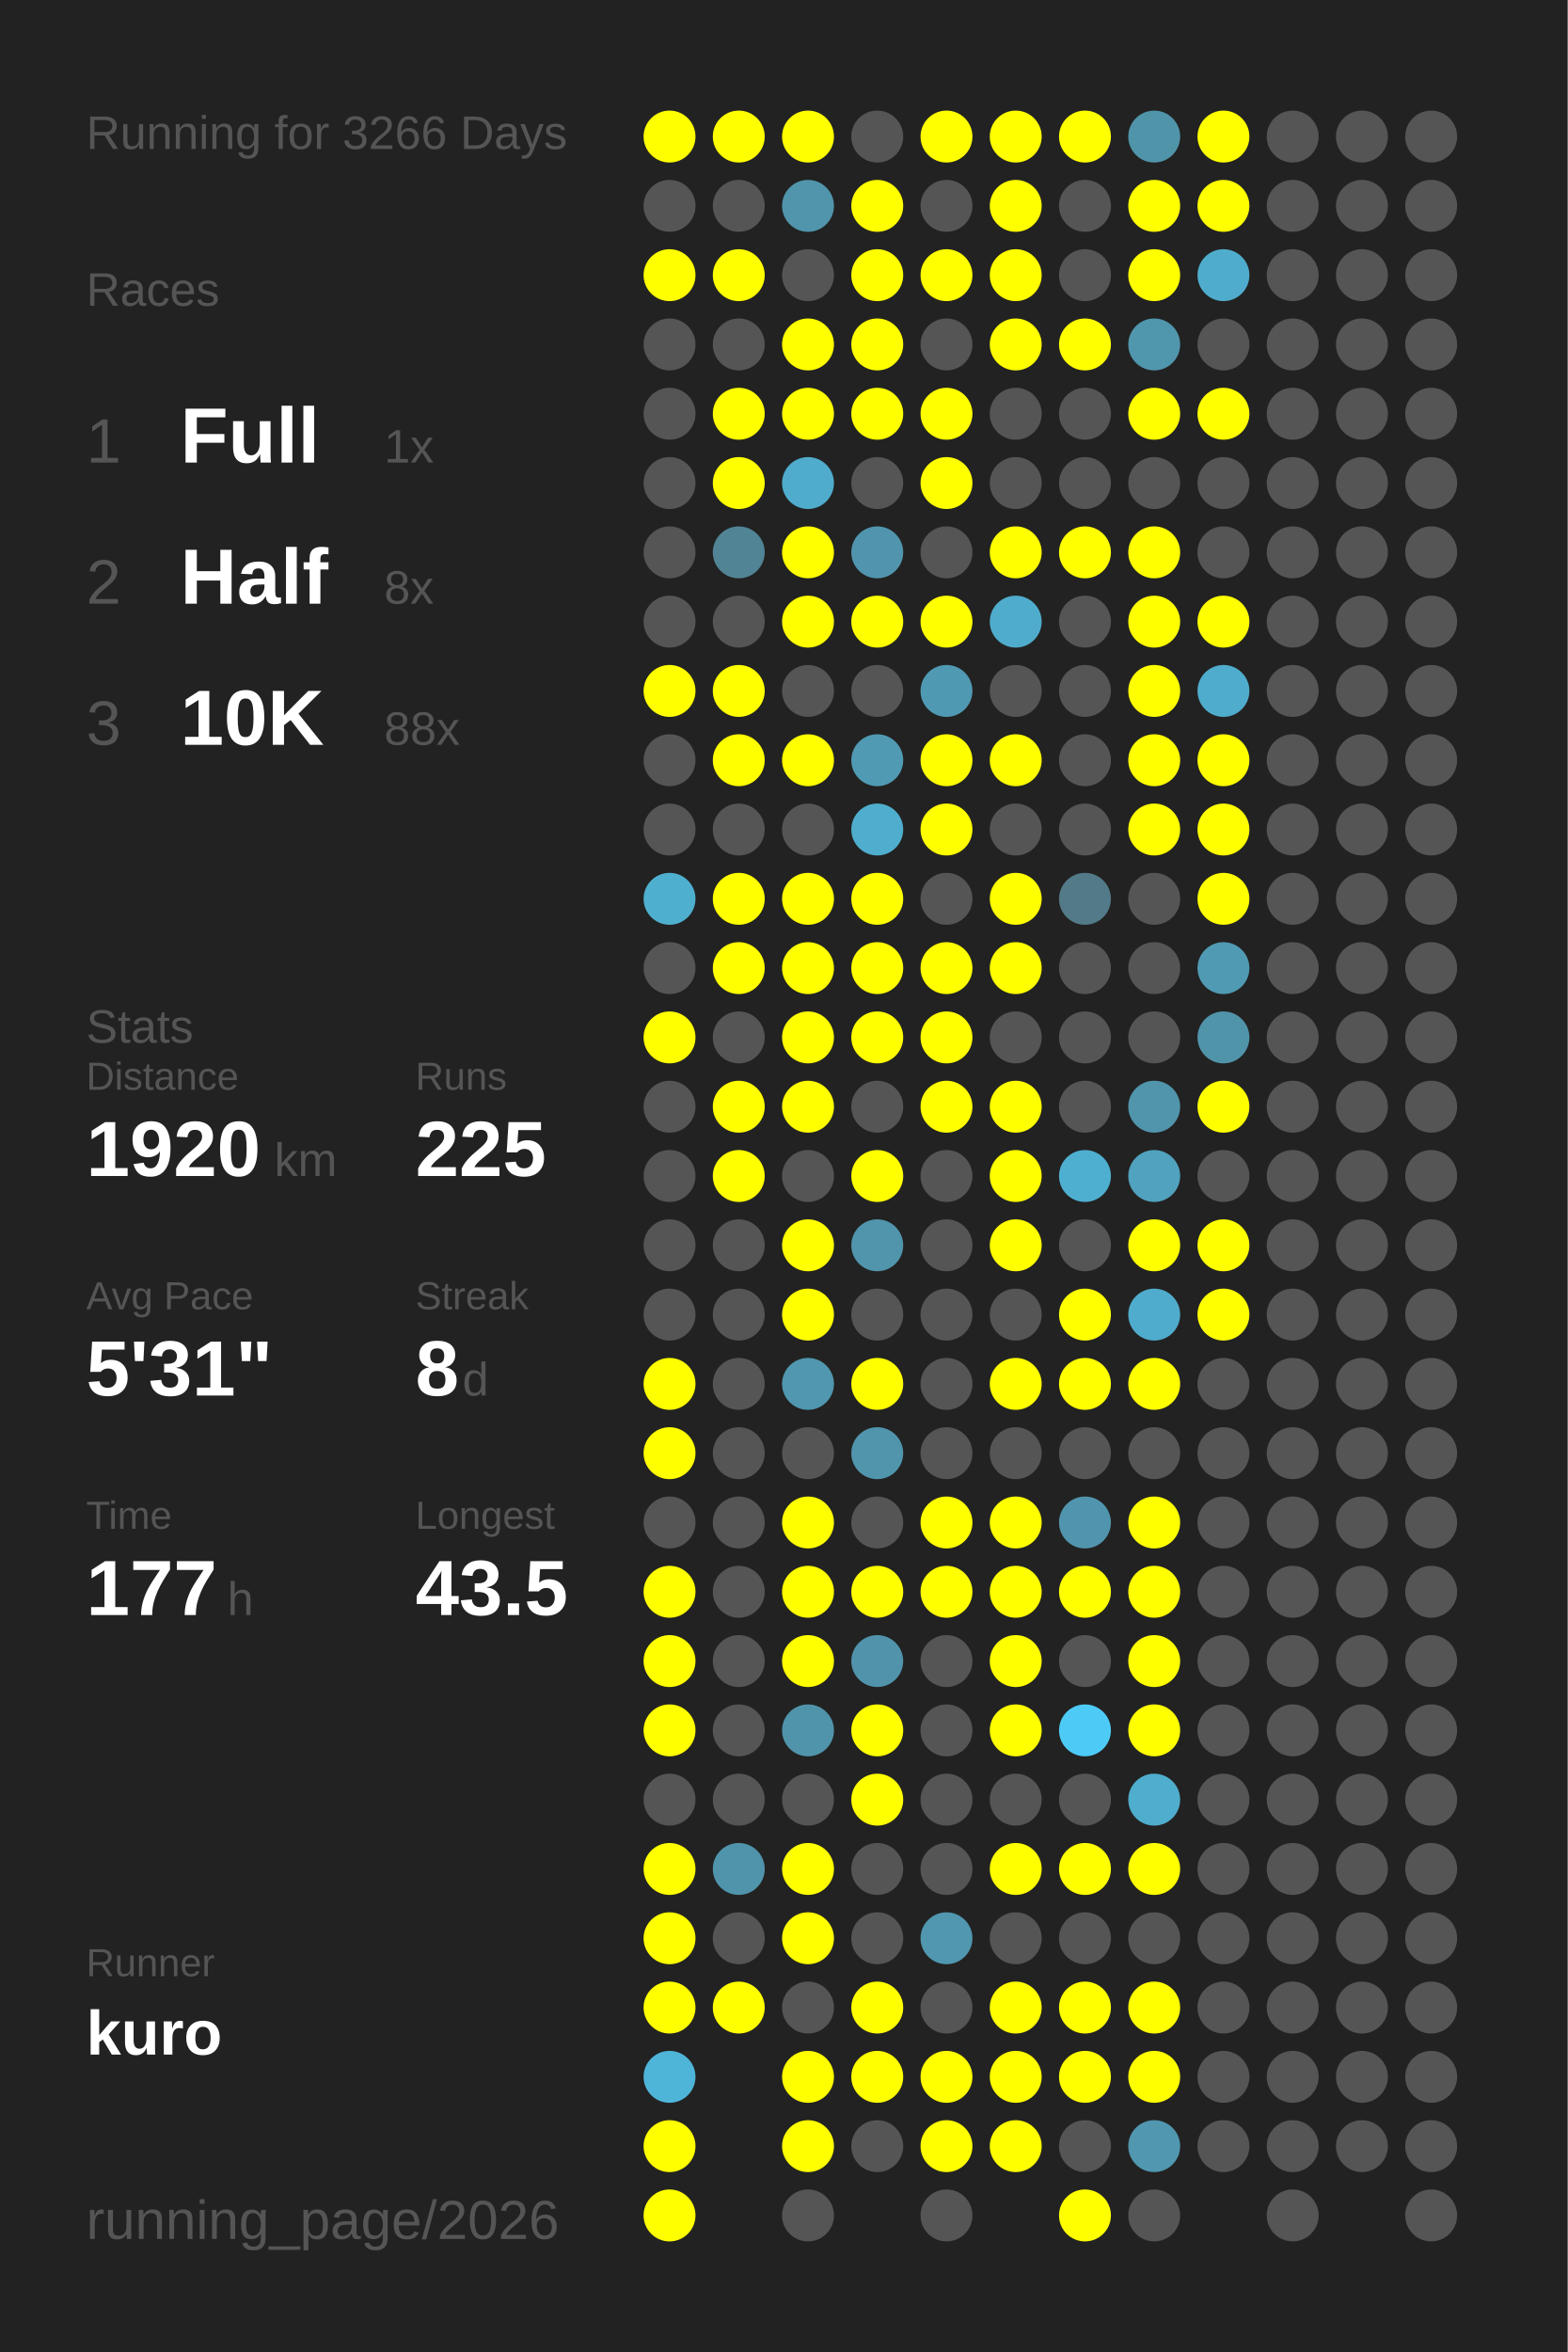
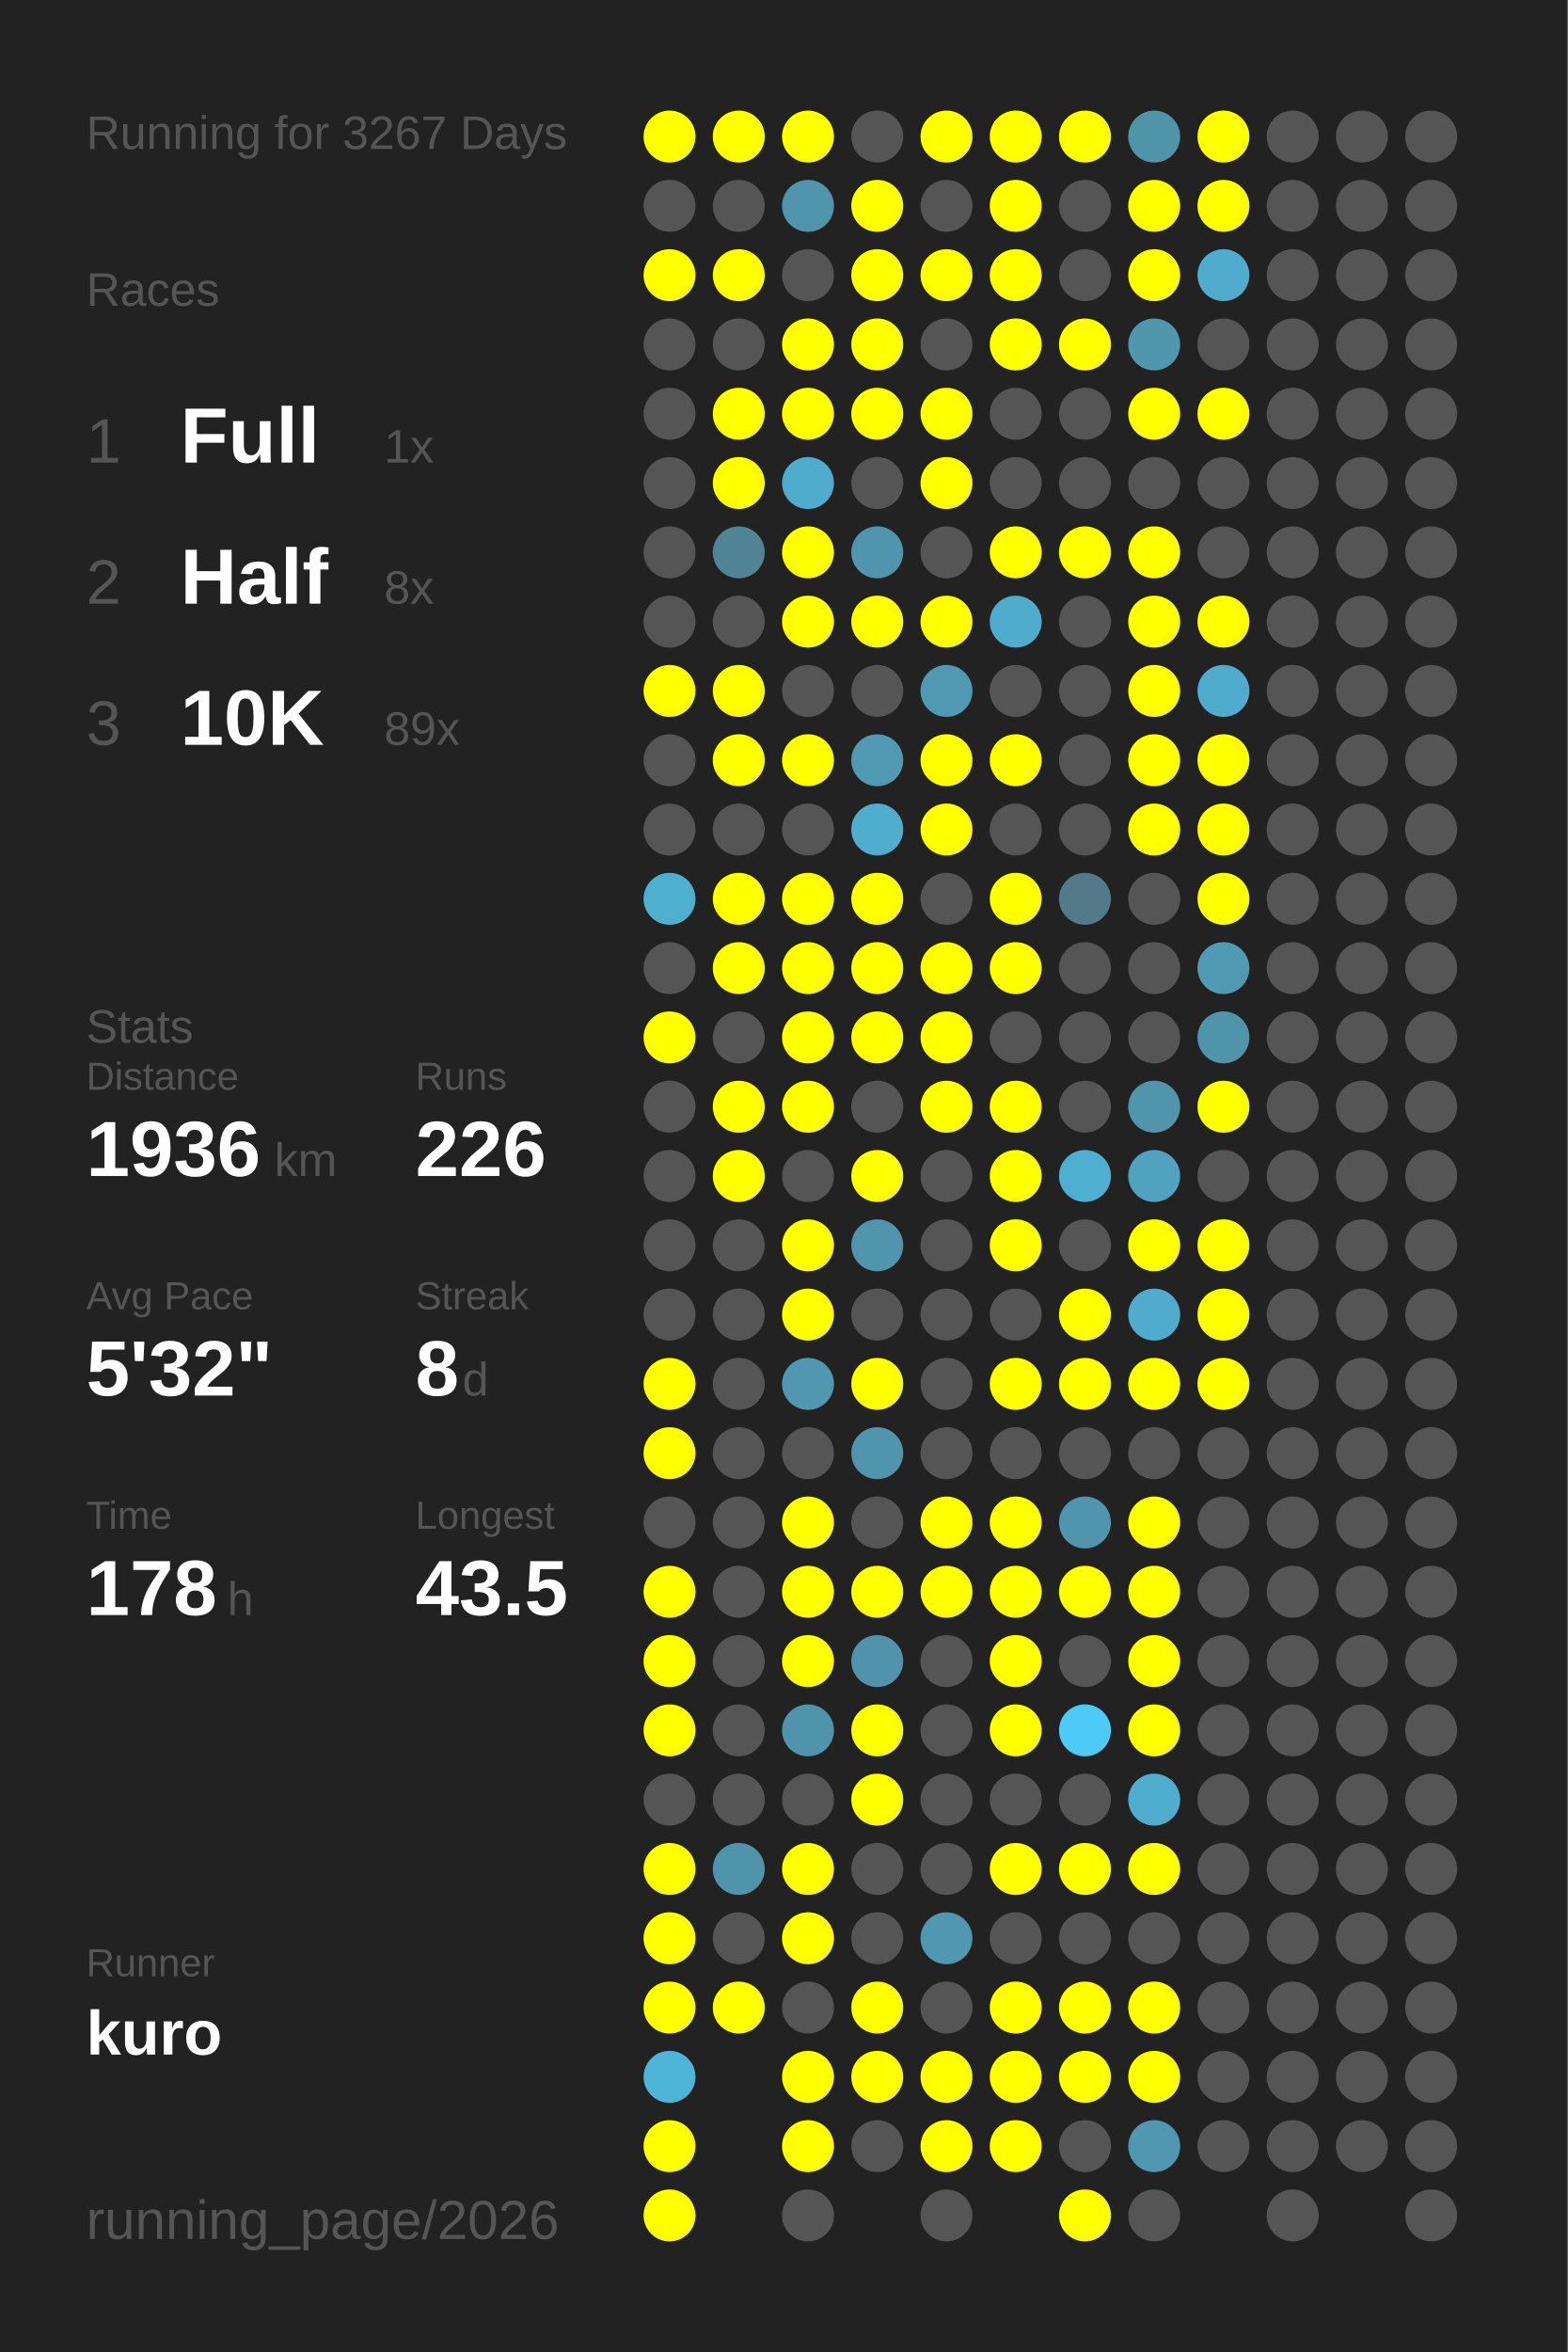
<svg xmlns="http://www.w3.org/2000/svg" baseProfile="full" height="300mm" version="1.1" viewBox="0,0,200,300" width="200mm">
  <defs />
  <rect fill="#222222" height="300" width="200" x="0" y="0" />
-   <text fill="#555555" style="font-size:6px; font-family:Arial;" x="11" y="19">Running for 3266 Days</text>
+   <text fill="#555555" style="font-size:6px; font-family:Arial;" x="11" y="19">Running for 3267 Days</text>
  <text fill="#555555" style="font-size:6px; font-family:Arial;" x="11" y="39">Races</text>
  <text fill="#555555" style="font-size:8px; font-family:Arial;" x="11" y="59">1</text>
  <text fill="#FFFFFF" style="font-size:10px; font-family:Arial; font-weight:bold;" x="23" y="59">Full</text>
  <text fill="#555555" style="font-size:6px; font-family:Arial;" x="49" y="59">1x</text>
  <text fill="#555555" style="font-size:8px; font-family:Arial;" x="11" y="77">2</text>
  <text fill="#FFFFFF" style="font-size:10px; font-family:Arial; font-weight:bold;" x="23" y="77">Half</text>
  <text fill="#555555" style="font-size:6px; font-family:Arial;" x="49" y="77">8x</text>
  <text fill="#555555" style="font-size:8px; font-family:Arial;" x="11" y="95">3</text>
  <text fill="#FFFFFF" style="font-size:10px; font-family:Arial; font-weight:bold;" x="23" y="95">10K</text>
-   <text fill="#555555" style="font-size:6px; font-family:Arial;" x="49" y="95">88x</text>
+   <text fill="#555555" style="font-size:6px; font-family:Arial;" x="49" y="95">89x</text>
  <text fill="#555555" style="font-size:6px; font-family:Arial;" x="11" y="133">Stats</text>
  <text fill="#555555" style="font-size:5px; font-family:Arial;" x="11" y="139">Distance</text>
-   <text fill="#FFFFFF" style="font-size:10px; font-family:Arial; font-weight:bold;" x="11" y="150">1920</text>
+   <text fill="#FFFFFF" style="font-size:10px; font-family:Arial; font-weight:bold;" x="11" y="150">1936</text>
  <text fill="#555555" style="font-size:6px; font-family:Arial;" x="35" y="150">km</text>
  <text fill="#555555" style="font-size:5px; font-family:Arial;" x="53" y="139">Runs</text>
-   <text fill="#FFFFFF" style="font-size:10px; font-family:Arial; font-weight:bold;" x="53" y="150">225</text>
+   <text fill="#FFFFFF" style="font-size:10px; font-family:Arial; font-weight:bold;" x="53" y="150">226</text>
  <text fill="#555555" style="font-size:5px; font-family:Arial;" x="11" y="167">Avg Pace</text>
-   <text fill="#FFFFFF" style="font-size:10px; font-family:Arial; font-weight:bold;" x="11" y="178">5'31"</text>
+   <text fill="#FFFFFF" style="font-size:10px; font-family:Arial; font-weight:bold;" x="11" y="178">5'32"</text>
  <text fill="#555555" style="font-size:5px; font-family:Arial;" x="53" y="167">Streak</text>
  <text fill="#FFFFFF" style="font-size:10px; font-family:Arial; font-weight:bold;" x="53" y="178">8</text>
  <text fill="#555555" style="font-size:6px; font-family:Arial;" x="59" y="178">d</text>
  <text fill="#555555" style="font-size:5px; font-family:Arial;" x="11" y="195">Time</text>
-   <text fill="#FFFFFF" style="font-size:10px; font-family:Arial; font-weight:bold;" x="11" y="206">177</text>
+   <text fill="#FFFFFF" style="font-size:10px; font-family:Arial; font-weight:bold;" x="11" y="206">178</text>
  <text fill="#555555" style="font-size:6px; font-family:Arial;" x="29" y="206">h</text>
  <text fill="#555555" style="font-size:5px; font-family:Arial;" x="53" y="195">Longest</text>
  <text fill="#FFFFFF" style="font-size:10px; font-family:Arial; font-weight:bold;" x="53" y="206">43.5</text>
  <text fill="#555555" style="font-size:5px; font-family:Arial;" x="11" y="252.065">Runner</text>
  <text fill="#FFFFFF" style="font-size:8px; font-family:Arial; font-weight:bold;" x="11" y="262.065">kuro</text>
  <text fill="#555555" style="font-size:7px; font-family:Arial;" x="11" y="285.581">running_page/2026</text>
  <circle cx="85.417" cy="17.419" fill="#FFFF00" r="3.312" />
  <circle cx="85.417" cy="26.258" fill="#555555" r="3.312" />
  <circle cx="85.417" cy="35.097" fill="#FFFF00" r="3.312" />
  <circle cx="85.417" cy="43.935" fill="#555555" r="3.312" />
  <circle cx="85.417" cy="52.774" fill="#555555" r="3.312" />
  <circle cx="85.417" cy="61.613" fill="#555555" r="3.312" />
  <circle cx="85.417" cy="70.452" fill="#555555" r="3.312" />
  <circle cx="85.417" cy="79.29" fill="#555555" r="3.312" />
  <circle cx="85.417" cy="88.129" fill="#FFFF00" r="3.312" />
  <circle cx="85.417" cy="96.968" fill="#555555" r="3.312" />
  <circle cx="85.417" cy="105.806" fill="#555555" r="3.312" />
  <circle cx="85.417" cy="114.645" fill="#4fafcf" r="3.312" />
  <circle cx="85.417" cy="123.484" fill="#555555" r="3.312" />
  <circle cx="85.417" cy="132.323" fill="#FFFF00" r="3.312" />
  <circle cx="85.417" cy="141.161" fill="#555555" r="3.312" />
  <circle cx="85.417" cy="150" fill="#555555" r="3.312" />
  <circle cx="85.417" cy="158.839" fill="#555555" r="3.312" />
  <circle cx="85.417" cy="167.677" fill="#555555" r="3.312" />
  <circle cx="85.417" cy="176.516" fill="#FFFF00" r="3.312" />
  <circle cx="85.417" cy="185.355" fill="#FFFF00" r="3.312" />
  <circle cx="85.417" cy="194.194" fill="#555555" r="3.312" />
  <circle cx="85.417" cy="203.032" fill="#FFFF00" r="3.312" />
  <circle cx="85.417" cy="211.871" fill="#FFFF00" r="3.312" />
  <circle cx="85.417" cy="220.71" fill="#FFFF00" r="3.312" />
  <circle cx="85.417" cy="229.548" fill="#555555" r="3.312" />
  <circle cx="85.417" cy="238.387" fill="#FFFF00" r="3.312" />
  <circle cx="85.417" cy="247.226" fill="#FFFF00" r="3.312" />
  <circle cx="85.417" cy="256.065" fill="#FFFF00" r="3.312" />
  <circle cx="85.417" cy="264.903" fill="#4eb5d8" r="3.312" />
  <circle cx="85.417" cy="273.742" fill="#FFFF00" r="3.312" />
  <circle cx="85.417" cy="282.581" fill="#FFFF00" r="3.312" />
  <circle cx="94.25" cy="17.419" fill="#FFFF00" r="3.312" />
  <circle cx="94.25" cy="26.258" fill="#555555" r="3.312" />
  <circle cx="94.25" cy="35.097" fill="#FFFF00" r="3.312" />
  <circle cx="94.25" cy="43.935" fill="#555555" r="3.312" />
  <circle cx="94.25" cy="52.774" fill="#FFFF00" r="3.312" />
  <circle cx="94.25" cy="61.613" fill="#FFFF00" r="3.312" />
  <circle cx="94.25" cy="70.452" fill="#518495" r="3.312" />
  <circle cx="94.25" cy="79.29" fill="#555555" r="3.312" />
  <circle cx="94.25" cy="88.129" fill="#FFFF00" r="3.312" />
  <circle cx="94.25" cy="96.968" fill="#FFFF00" r="3.312" />
  <circle cx="94.25" cy="105.806" fill="#555555" r="3.312" />
  <circle cx="94.25" cy="114.645" fill="#FFFF00" r="3.312" />
  <circle cx="94.25" cy="123.484" fill="#FFFF00" r="3.312" />
  <circle cx="94.25" cy="132.323" fill="#555555" r="3.312" />
  <circle cx="94.25" cy="141.161" fill="#FFFF00" r="3.312" />
  <circle cx="94.25" cy="150" fill="#FFFF00" r="3.312" />
  <circle cx="94.25" cy="158.839" fill="#555555" r="3.312" />
  <circle cx="94.25" cy="167.677" fill="#555555" r="3.312" />
  <circle cx="94.25" cy="176.516" fill="#555555" r="3.312" />
  <circle cx="94.25" cy="185.355" fill="#555555" r="3.312" />
  <circle cx="94.25" cy="194.194" fill="#555555" r="3.312" />
  <circle cx="94.25" cy="203.032" fill="#555555" r="3.312" />
  <circle cx="94.25" cy="211.871" fill="#555555" r="3.312" />
  <circle cx="94.25" cy="220.71" fill="#555555" r="3.312" />
  <circle cx="94.25" cy="229.548" fill="#555555" r="3.312" />
  <circle cx="94.25" cy="238.387" fill="#5094ab" r="3.312" />
  <circle cx="94.25" cy="247.226" fill="#555555" r="3.312" />
  <circle cx="94.25" cy="256.065" fill="#FFFF00" r="3.312" />
  <circle cx="103.083" cy="17.419" fill="#FFFF00" r="3.312" />
  <circle cx="103.083" cy="26.258" fill="#5095ac" r="3.312" />
  <circle cx="103.083" cy="35.097" fill="#555555" r="3.312" />
  <circle cx="103.083" cy="43.935" fill="#FFFF00" r="3.312" />
  <circle cx="103.083" cy="52.774" fill="#FFFF00" r="3.312" />
  <circle cx="103.083" cy="61.613" fill="#4faccc" r="3.312" />
  <circle cx="103.083" cy="70.452" fill="#FFFF00" r="3.312" />
  <circle cx="103.083" cy="79.29" fill="#FFFF00" r="3.312" />
  <circle cx="103.083" cy="88.129" fill="#555555" r="3.312" />
  <circle cx="103.083" cy="96.968" fill="#FFFF00" r="3.312" />
  <circle cx="103.083" cy="105.806" fill="#555555" r="3.312" />
  <circle cx="103.083" cy="114.645" fill="#FFFF00" r="3.312" />
  <circle cx="103.083" cy="123.484" fill="#FFFF00" r="3.312" />
  <circle cx="103.083" cy="132.323" fill="#FFFF00" r="3.312" />
  <circle cx="103.083" cy="141.161" fill="#FFFF00" r="3.312" />
  <circle cx="103.083" cy="150" fill="#555555" r="3.312" />
  <circle cx="103.083" cy="158.839" fill="#FFFF00" r="3.312" />
  <circle cx="103.083" cy="167.677" fill="#FFFF00" r="3.312" />
  <circle cx="103.083" cy="176.516" fill="#5097af" r="3.312" />
  <circle cx="103.083" cy="185.355" fill="#555555" r="3.312" />
  <circle cx="103.083" cy="194.194" fill="#FFFF00" r="3.312" />
  <circle cx="103.083" cy="203.032" fill="#FFFF00" r="3.312" />
  <circle cx="103.083" cy="211.871" fill="#FFFF00" r="3.312" />
  <circle cx="103.083" cy="220.71" fill="#5094ab" r="3.312" />
  <circle cx="103.083" cy="229.548" fill="#555555" r="3.312" />
  <circle cx="103.083" cy="238.387" fill="#FFFF00" r="3.312" />
  <circle cx="103.083" cy="247.226" fill="#FFFF00" r="3.312" />
  <circle cx="103.083" cy="256.065" fill="#555555" r="3.312" />
  <circle cx="103.083" cy="264.903" fill="#FFFF00" r="3.312" />
  <circle cx="103.083" cy="273.742" fill="#FFFF00" r="3.312" />
  <circle cx="103.083" cy="282.581" fill="#555555" r="3.312" />
  <circle cx="111.917" cy="17.419" fill="#555555" r="3.312" />
  <circle cx="111.917" cy="26.258" fill="#FFFF00" r="3.312" />
  <circle cx="111.917" cy="35.097" fill="#FFFF00" r="3.312" />
  <circle cx="111.917" cy="43.935" fill="#FFFF00" r="3.312" />
  <circle cx="111.917" cy="52.774" fill="#FFFF00" r="3.312" />
  <circle cx="111.917" cy="61.613" fill="#555555" r="3.312" />
  <circle cx="111.917" cy="70.452" fill="#5095ad" r="3.312" />
  <circle cx="111.917" cy="79.29" fill="#FFFF00" r="3.312" />
  <circle cx="111.917" cy="88.129" fill="#555555" r="3.312" />
  <circle cx="111.917" cy="96.968" fill="#509ab3" r="3.312" />
  <circle cx="111.917" cy="105.806" fill="#4faece" r="3.312" />
  <circle cx="111.917" cy="114.645" fill="#FFFF00" r="3.312" />
  <circle cx="111.917" cy="123.484" fill="#FFFF00" r="3.312" />
  <circle cx="111.917" cy="132.323" fill="#FFFF00" r="3.312" />
  <circle cx="111.917" cy="141.161" fill="#555555" r="3.312" />
  <circle cx="111.917" cy="150" fill="#FFFF00" r="3.312" />
  <circle cx="111.917" cy="158.839" fill="#5095ac" r="3.312" />
  <circle cx="111.917" cy="167.677" fill="#555555" r="3.312" />
  <circle cx="111.917" cy="176.516" fill="#FFFF00" r="3.312" />
  <circle cx="111.917" cy="185.355" fill="#5095ac" r="3.312" />
  <circle cx="111.917" cy="194.194" fill="#555555" r="3.312" />
  <circle cx="111.917" cy="203.032" fill="#FFFF00" r="3.312" />
  <circle cx="111.917" cy="211.871" fill="#5093aa" r="3.312" />
  <circle cx="111.917" cy="220.71" fill="#FFFF00" r="3.312" />
  <circle cx="111.917" cy="229.548" fill="#FFFF00" r="3.312" />
  <circle cx="111.917" cy="238.387" fill="#555555" r="3.312" />
  <circle cx="111.917" cy="247.226" fill="#555555" r="3.312" />
  <circle cx="111.917" cy="256.065" fill="#FFFF00" r="3.312" />
  <circle cx="111.917" cy="264.903" fill="#FFFF00" r="3.312" />
  <circle cx="111.917" cy="273.742" fill="#555555" r="3.312" />
  <circle cx="120.75" cy="17.419" fill="#FFFF00" r="3.312" />
  <circle cx="120.75" cy="26.258" fill="#555555" r="3.312" />
  <circle cx="120.75" cy="35.097" fill="#FFFF00" r="3.312" />
  <circle cx="120.75" cy="43.935" fill="#555555" r="3.312" />
  <circle cx="120.75" cy="52.774" fill="#FFFF00" r="3.312" />
  <circle cx="120.75" cy="61.613" fill="#FFFF00" r="3.312" />
  <circle cx="120.75" cy="70.452" fill="#555555" r="3.312" />
  <circle cx="120.75" cy="79.29" fill="#FFFF00" r="3.312" />
  <circle cx="120.75" cy="88.129" fill="#5099b2" r="3.312" />
  <circle cx="120.75" cy="96.968" fill="#FFFF00" r="3.312" />
  <circle cx="120.75" cy="105.806" fill="#FFFF00" r="3.312" />
  <circle cx="120.75" cy="114.645" fill="#555555" r="3.312" />
  <circle cx="120.75" cy="123.484" fill="#FFFF00" r="3.312" />
  <circle cx="120.75" cy="132.323" fill="#FFFF00" r="3.312" />
  <circle cx="120.75" cy="141.161" fill="#FFFF00" r="3.312" />
  <circle cx="120.75" cy="150" fill="#555555" r="3.312" />
  <circle cx="120.75" cy="158.839" fill="#555555" r="3.312" />
  <circle cx="120.75" cy="167.677" fill="#555555" r="3.312" />
  <circle cx="120.75" cy="176.516" fill="#555555" r="3.312" />
  <circle cx="120.75" cy="185.355" fill="#555555" r="3.312" />
  <circle cx="120.75" cy="194.194" fill="#FFFF00" r="3.312" />
  <circle cx="120.75" cy="203.032" fill="#FFFF00" r="3.312" />
  <circle cx="120.75" cy="211.871" fill="#555555" r="3.312" />
  <circle cx="120.75" cy="220.71" fill="#555555" r="3.312" />
  <circle cx="120.75" cy="229.548" fill="#555555" r="3.312" />
  <circle cx="120.75" cy="238.387" fill="#555555" r="3.312" />
  <circle cx="120.75" cy="247.226" fill="#5097af" r="3.312" />
  <circle cx="120.75" cy="256.065" fill="#555555" r="3.312" />
  <circle cx="120.75" cy="264.903" fill="#FFFF00" r="3.312" />
  <circle cx="120.75" cy="273.742" fill="#FFFF00" r="3.312" />
  <circle cx="120.75" cy="282.581" fill="#555555" r="3.312" />
  <circle cx="129.583" cy="17.419" fill="#FFFF00" r="3.312" />
  <circle cx="129.583" cy="26.258" fill="#FFFF00" r="3.312" />
  <circle cx="129.583" cy="35.097" fill="#FFFF00" r="3.312" />
  <circle cx="129.583" cy="43.935" fill="#FFFF00" r="3.312" />
  <circle cx="129.583" cy="52.774" fill="#555555" r="3.312" />
  <circle cx="129.583" cy="61.613" fill="#555555" r="3.312" />
  <circle cx="129.583" cy="70.452" fill="#FFFF00" r="3.312" />
  <circle cx="129.583" cy="79.29" fill="#4faccc" r="3.312" />
  <circle cx="129.583" cy="88.129" fill="#555555" r="3.312" />
  <circle cx="129.583" cy="96.968" fill="#FFFF00" r="3.312" />
  <circle cx="129.583" cy="105.806" fill="#555555" r="3.312" />
  <circle cx="129.583" cy="114.645" fill="#FFFF00" r="3.312" />
  <circle cx="129.583" cy="123.484" fill="#FFFF00" r="3.312" />
  <circle cx="129.583" cy="132.323" fill="#555555" r="3.312" />
  <circle cx="129.583" cy="141.161" fill="#FFFF00" r="3.312" />
  <circle cx="129.583" cy="150" fill="#FFFF00" r="3.312" />
  <circle cx="129.583" cy="158.839" fill="#FFFF00" r="3.312" />
  <circle cx="129.583" cy="167.677" fill="#555555" r="3.312" />
  <circle cx="129.583" cy="176.516" fill="#FFFF00" r="3.312" />
  <circle cx="129.583" cy="185.355" fill="#555555" r="3.312" />
  <circle cx="129.583" cy="194.194" fill="#FFFF00" r="3.312" />
  <circle cx="129.583" cy="203.032" fill="#FFFF00" r="3.312" />
  <circle cx="129.583" cy="211.871" fill="#FFFF00" r="3.312" />
  <circle cx="129.583" cy="220.71" fill="#FFFF00" r="3.312" />
  <circle cx="129.583" cy="229.548" fill="#555555" r="3.312" />
  <circle cx="129.583" cy="238.387" fill="#FFFF00" r="3.312" />
  <circle cx="129.583" cy="247.226" fill="#555555" r="3.312" />
  <circle cx="129.583" cy="256.065" fill="#FFFF00" r="3.312" />
  <circle cx="129.583" cy="264.903" fill="#FFFF00" r="3.312" />
  <circle cx="129.583" cy="273.742" fill="#FFFF00" r="3.312" />
  <circle cx="138.417" cy="17.419" fill="#FFFF00" r="3.312" />
  <circle cx="138.417" cy="26.258" fill="#555555" r="3.312" />
  <circle cx="138.417" cy="35.097" fill="#555555" r="3.312" />
  <circle cx="138.417" cy="43.935" fill="#FFFF00" r="3.312" />
  <circle cx="138.417" cy="52.774" fill="#555555" r="3.312" />
  <circle cx="138.417" cy="61.613" fill="#555555" r="3.312" />
  <circle cx="138.417" cy="70.452" fill="#FFFF00" r="3.312" />
  <circle cx="138.417" cy="79.29" fill="#555555" r="3.312" />
  <circle cx="138.417" cy="88.129" fill="#555555" r="3.312" />
  <circle cx="138.417" cy="96.968" fill="#555555" r="3.312" />
  <circle cx="138.417" cy="105.806" fill="#555555" r="3.312" />
  <circle cx="138.417" cy="114.645" fill="#527a88" r="3.312" />
  <circle cx="138.417" cy="123.484" fill="#555555" r="3.312" />
  <circle cx="138.417" cy="132.323" fill="#555555" r="3.312" />
  <circle cx="138.417" cy="141.161" fill="#555555" r="3.312" />
  <circle cx="138.417" cy="150" fill="#4fafd0" r="3.312" />
  <circle cx="138.417" cy="158.839" fill="#555555" r="3.312" />
  <circle cx="138.417" cy="167.677" fill="#FFFF00" r="3.312" />
  <circle cx="138.417" cy="176.516" fill="#FFFF00" r="3.312" />
  <circle cx="138.417" cy="185.355" fill="#555555" r="3.312" />
  <circle cx="138.417" cy="194.194" fill="#5095ad" r="3.312" />
  <circle cx="138.417" cy="203.032" fill="#FFFF00" r="3.312" />
  <circle cx="138.417" cy="211.871" fill="#555555" r="3.312" />
  <circle cx="138.417" cy="220.71" fill="#4dcbf6" r="3.312" />
  <circle cx="138.417" cy="229.548" fill="#555555" r="3.312" />
  <circle cx="138.417" cy="238.387" fill="#FFFF00" r="3.312" />
  <circle cx="138.417" cy="247.226" fill="#555555" r="3.312" />
  <circle cx="138.417" cy="256.065" fill="#FFFF00" r="3.312" />
  <circle cx="138.417" cy="264.903" fill="#FFFF00" r="3.312" />
  <circle cx="138.417" cy="273.742" fill="#555555" r="3.312" />
  <circle cx="138.417" cy="282.581" fill="#FFFF00" r="3.312" />
  <circle cx="147.25" cy="17.419" fill="#5094aa" r="3.312" />
  <circle cx="147.25" cy="26.258" fill="#FFFF00" r="3.312" />
  <circle cx="147.25" cy="35.097" fill="#FFFF00" r="3.312" />
  <circle cx="147.25" cy="43.935" fill="#5096ad" r="3.312" />
  <circle cx="147.25" cy="52.774" fill="#FFFF00" r="3.312" />
  <circle cx="147.25" cy="61.613" fill="#555555" r="3.312" />
  <circle cx="147.25" cy="70.452" fill="#FFFF00" r="3.312" />
  <circle cx="147.25" cy="79.29" fill="#FFFF00" r="3.312" />
  <circle cx="147.25" cy="88.129" fill="#FFFF00" r="3.312" />
  <circle cx="147.25" cy="96.968" fill="#FFFF00" r="3.312" />
  <circle cx="147.25" cy="105.806" fill="#FFFF00" r="3.312" />
  <circle cx="147.25" cy="114.645" fill="#555555" r="3.312" />
  <circle cx="147.25" cy="123.484" fill="#555555" r="3.312" />
  <circle cx="147.25" cy="132.323" fill="#555555" r="3.312" />
  <circle cx="147.25" cy="141.161" fill="#5095ac" r="3.312" />
  <circle cx="147.25" cy="150" fill="#50a2be" r="3.312" />
  <circle cx="147.25" cy="158.839" fill="#FFFF00" r="3.312" />
  <circle cx="147.25" cy="167.677" fill="#4faccc" r="3.312" />
  <circle cx="147.25" cy="176.516" fill="#FFFF00" r="3.312" />
  <circle cx="147.25" cy="185.355" fill="#555555" r="3.312" />
  <circle cx="147.25" cy="194.194" fill="#FFFF00" r="3.312" />
  <circle cx="147.25" cy="203.032" fill="#FFFF00" r="3.312" />
  <circle cx="147.25" cy="211.871" fill="#FFFF00" r="3.312" />
  <circle cx="147.25" cy="220.71" fill="#FFFF00" r="3.312" />
  <circle cx="147.25" cy="229.548" fill="#4fadcd" r="3.312" />
  <circle cx="147.25" cy="238.387" fill="#FFFF00" r="3.312" />
  <circle cx="147.25" cy="247.226" fill="#555555" r="3.312" />
  <circle cx="147.25" cy="256.065" fill="#FFFF00" r="3.312" />
  <circle cx="147.25" cy="264.903" fill="#FFFF00" r="3.312" />
  <circle cx="147.25" cy="273.742" fill="#5097af" r="3.312" />
  <circle cx="147.25" cy="282.581" fill="#555555" r="3.312" />
  <circle cx="156.083" cy="17.419" fill="#FFFF00" r="3.312" />
  <circle cx="156.083" cy="26.258" fill="#FFFF00" r="3.312" />
  <circle cx="156.083" cy="35.097" fill="#4faccc" r="3.312" />
  <circle cx="156.083" cy="43.935" fill="#555555" r="3.312" />
  <circle cx="156.083" cy="52.774" fill="#FFFF00" r="3.312" />
  <circle cx="156.083" cy="61.613" fill="#555555" r="3.312" />
  <circle cx="156.083" cy="70.452" fill="#555555" r="3.312" />
  <circle cx="156.083" cy="79.29" fill="#FFFF00" r="3.312" />
  <circle cx="156.083" cy="88.129" fill="#4faccc" r="3.312" />
  <circle cx="156.083" cy="96.968" fill="#FFFF00" r="3.312" />
  <circle cx="156.083" cy="105.806" fill="#FFFF00" r="3.312" />
  <circle cx="156.083" cy="114.645" fill="#FFFF00" r="3.312" />
  <circle cx="156.083" cy="123.484" fill="#509ab3" r="3.312" />
  <circle cx="156.083" cy="132.323" fill="#5094aa" r="3.312" />
  <circle cx="156.083" cy="141.161" fill="#FFFF00" r="3.312" />
  <circle cx="156.083" cy="150" fill="#555555" r="3.312" />
  <circle cx="156.083" cy="158.839" fill="#FFFF00" r="3.312" />
  <circle cx="156.083" cy="167.677" fill="#FFFF00" r="3.312" />
-   <circle cx="156.083" cy="176.516" fill="#555555" r="3.312" />
+   <circle cx="156.083" cy="176.516" fill="#FFFF00" r="3.312" />
  <circle cx="156.083" cy="185.355" fill="#555555" r="3.312" />
  <circle cx="156.083" cy="194.194" fill="#555555" r="3.312" />
  <circle cx="156.083" cy="203.032" fill="#555555" r="3.312" />
  <circle cx="156.083" cy="211.871" fill="#555555" r="3.312" />
  <circle cx="156.083" cy="220.71" fill="#555555" r="3.312" />
  <circle cx="156.083" cy="229.548" fill="#555555" r="3.312" />
  <circle cx="156.083" cy="238.387" fill="#555555" r="3.312" />
  <circle cx="156.083" cy="247.226" fill="#555555" r="3.312" />
  <circle cx="156.083" cy="256.065" fill="#555555" r="3.312" />
  <circle cx="156.083" cy="264.903" fill="#555555" r="3.312" />
  <circle cx="156.083" cy="273.742" fill="#555555" r="3.312" />
  <circle cx="164.917" cy="17.419" fill="#555555" r="3.312" />
  <circle cx="164.917" cy="26.258" fill="#555555" r="3.312" />
  <circle cx="164.917" cy="35.097" fill="#555555" r="3.312" />
  <circle cx="164.917" cy="43.935" fill="#555555" r="3.312" />
  <circle cx="164.917" cy="52.774" fill="#555555" r="3.312" />
  <circle cx="164.917" cy="61.613" fill="#555555" r="3.312" />
  <circle cx="164.917" cy="70.452" fill="#555555" r="3.312" />
  <circle cx="164.917" cy="79.29" fill="#555555" r="3.312" />
  <circle cx="164.917" cy="88.129" fill="#555555" r="3.312" />
  <circle cx="164.917" cy="96.968" fill="#555555" r="3.312" />
  <circle cx="164.917" cy="105.806" fill="#555555" r="3.312" />
  <circle cx="164.917" cy="114.645" fill="#555555" r="3.312" />
  <circle cx="164.917" cy="123.484" fill="#555555" r="3.312" />
  <circle cx="164.917" cy="132.323" fill="#555555" r="3.312" />
  <circle cx="164.917" cy="141.161" fill="#555555" r="3.312" />
  <circle cx="164.917" cy="150" fill="#555555" r="3.312" />
  <circle cx="164.917" cy="158.839" fill="#555555" r="3.312" />
  <circle cx="164.917" cy="167.677" fill="#555555" r="3.312" />
  <circle cx="164.917" cy="176.516" fill="#555555" r="3.312" />
  <circle cx="164.917" cy="185.355" fill="#555555" r="3.312" />
  <circle cx="164.917" cy="194.194" fill="#555555" r="3.312" />
  <circle cx="164.917" cy="203.032" fill="#555555" r="3.312" />
  <circle cx="164.917" cy="211.871" fill="#555555" r="3.312" />
  <circle cx="164.917" cy="220.71" fill="#555555" r="3.312" />
  <circle cx="164.917" cy="229.548" fill="#555555" r="3.312" />
  <circle cx="164.917" cy="238.387" fill="#555555" r="3.312" />
  <circle cx="164.917" cy="247.226" fill="#555555" r="3.312" />
  <circle cx="164.917" cy="256.065" fill="#555555" r="3.312" />
  <circle cx="164.917" cy="264.903" fill="#555555" r="3.312" />
  <circle cx="164.917" cy="273.742" fill="#555555" r="3.312" />
  <circle cx="164.917" cy="282.581" fill="#555555" r="3.312" />
  <circle cx="173.75" cy="17.419" fill="#555555" r="3.312" />
  <circle cx="173.75" cy="26.258" fill="#555555" r="3.312" />
  <circle cx="173.75" cy="35.097" fill="#555555" r="3.312" />
  <circle cx="173.75" cy="43.935" fill="#555555" r="3.312" />
  <circle cx="173.75" cy="52.774" fill="#555555" r="3.312" />
  <circle cx="173.75" cy="61.613" fill="#555555" r="3.312" />
  <circle cx="173.75" cy="70.452" fill="#555555" r="3.312" />
  <circle cx="173.75" cy="79.29" fill="#555555" r="3.312" />
  <circle cx="173.75" cy="88.129" fill="#555555" r="3.312" />
  <circle cx="173.75" cy="96.968" fill="#555555" r="3.312" />
  <circle cx="173.75" cy="105.806" fill="#555555" r="3.312" />
  <circle cx="173.75" cy="114.645" fill="#555555" r="3.312" />
  <circle cx="173.75" cy="123.484" fill="#555555" r="3.312" />
  <circle cx="173.75" cy="132.323" fill="#555555" r="3.312" />
  <circle cx="173.75" cy="141.161" fill="#555555" r="3.312" />
  <circle cx="173.75" cy="150" fill="#555555" r="3.312" />
  <circle cx="173.75" cy="158.839" fill="#555555" r="3.312" />
  <circle cx="173.75" cy="167.677" fill="#555555" r="3.312" />
  <circle cx="173.75" cy="176.516" fill="#555555" r="3.312" />
  <circle cx="173.75" cy="185.355" fill="#555555" r="3.312" />
  <circle cx="173.75" cy="194.194" fill="#555555" r="3.312" />
  <circle cx="173.75" cy="203.032" fill="#555555" r="3.312" />
  <circle cx="173.75" cy="211.871" fill="#555555" r="3.312" />
  <circle cx="173.75" cy="220.71" fill="#555555" r="3.312" />
  <circle cx="173.75" cy="229.548" fill="#555555" r="3.312" />
  <circle cx="173.75" cy="238.387" fill="#555555" r="3.312" />
  <circle cx="173.75" cy="247.226" fill="#555555" r="3.312" />
  <circle cx="173.75" cy="256.065" fill="#555555" r="3.312" />
  <circle cx="173.75" cy="264.903" fill="#555555" r="3.312" />
  <circle cx="173.75" cy="273.742" fill="#555555" r="3.312" />
  <circle cx="182.583" cy="17.419" fill="#555555" r="3.312" />
  <circle cx="182.583" cy="26.258" fill="#555555" r="3.312" />
  <circle cx="182.583" cy="35.097" fill="#555555" r="3.312" />
  <circle cx="182.583" cy="43.935" fill="#555555" r="3.312" />
  <circle cx="182.583" cy="52.774" fill="#555555" r="3.312" />
  <circle cx="182.583" cy="61.613" fill="#555555" r="3.312" />
  <circle cx="182.583" cy="70.452" fill="#555555" r="3.312" />
  <circle cx="182.583" cy="79.29" fill="#555555" r="3.312" />
  <circle cx="182.583" cy="88.129" fill="#555555" r="3.312" />
  <circle cx="182.583" cy="96.968" fill="#555555" r="3.312" />
  <circle cx="182.583" cy="105.806" fill="#555555" r="3.312" />
  <circle cx="182.583" cy="114.645" fill="#555555" r="3.312" />
  <circle cx="182.583" cy="123.484" fill="#555555" r="3.312" />
  <circle cx="182.583" cy="132.323" fill="#555555" r="3.312" />
  <circle cx="182.583" cy="141.161" fill="#555555" r="3.312" />
  <circle cx="182.583" cy="150" fill="#555555" r="3.312" />
  <circle cx="182.583" cy="158.839" fill="#555555" r="3.312" />
  <circle cx="182.583" cy="167.677" fill="#555555" r="3.312" />
  <circle cx="182.583" cy="176.516" fill="#555555" r="3.312" />
  <circle cx="182.583" cy="185.355" fill="#555555" r="3.312" />
  <circle cx="182.583" cy="194.194" fill="#555555" r="3.312" />
  <circle cx="182.583" cy="203.032" fill="#555555" r="3.312" />
  <circle cx="182.583" cy="211.871" fill="#555555" r="3.312" />
  <circle cx="182.583" cy="220.71" fill="#555555" r="3.312" />
  <circle cx="182.583" cy="229.548" fill="#555555" r="3.312" />
  <circle cx="182.583" cy="238.387" fill="#555555" r="3.312" />
  <circle cx="182.583" cy="247.226" fill="#555555" r="3.312" />
  <circle cx="182.583" cy="256.065" fill="#555555" r="3.312" />
  <circle cx="182.583" cy="264.903" fill="#555555" r="3.312" />
  <circle cx="182.583" cy="273.742" fill="#555555" r="3.312" />
  <circle cx="182.583" cy="282.581" fill="#555555" r="3.312" />
</svg>
